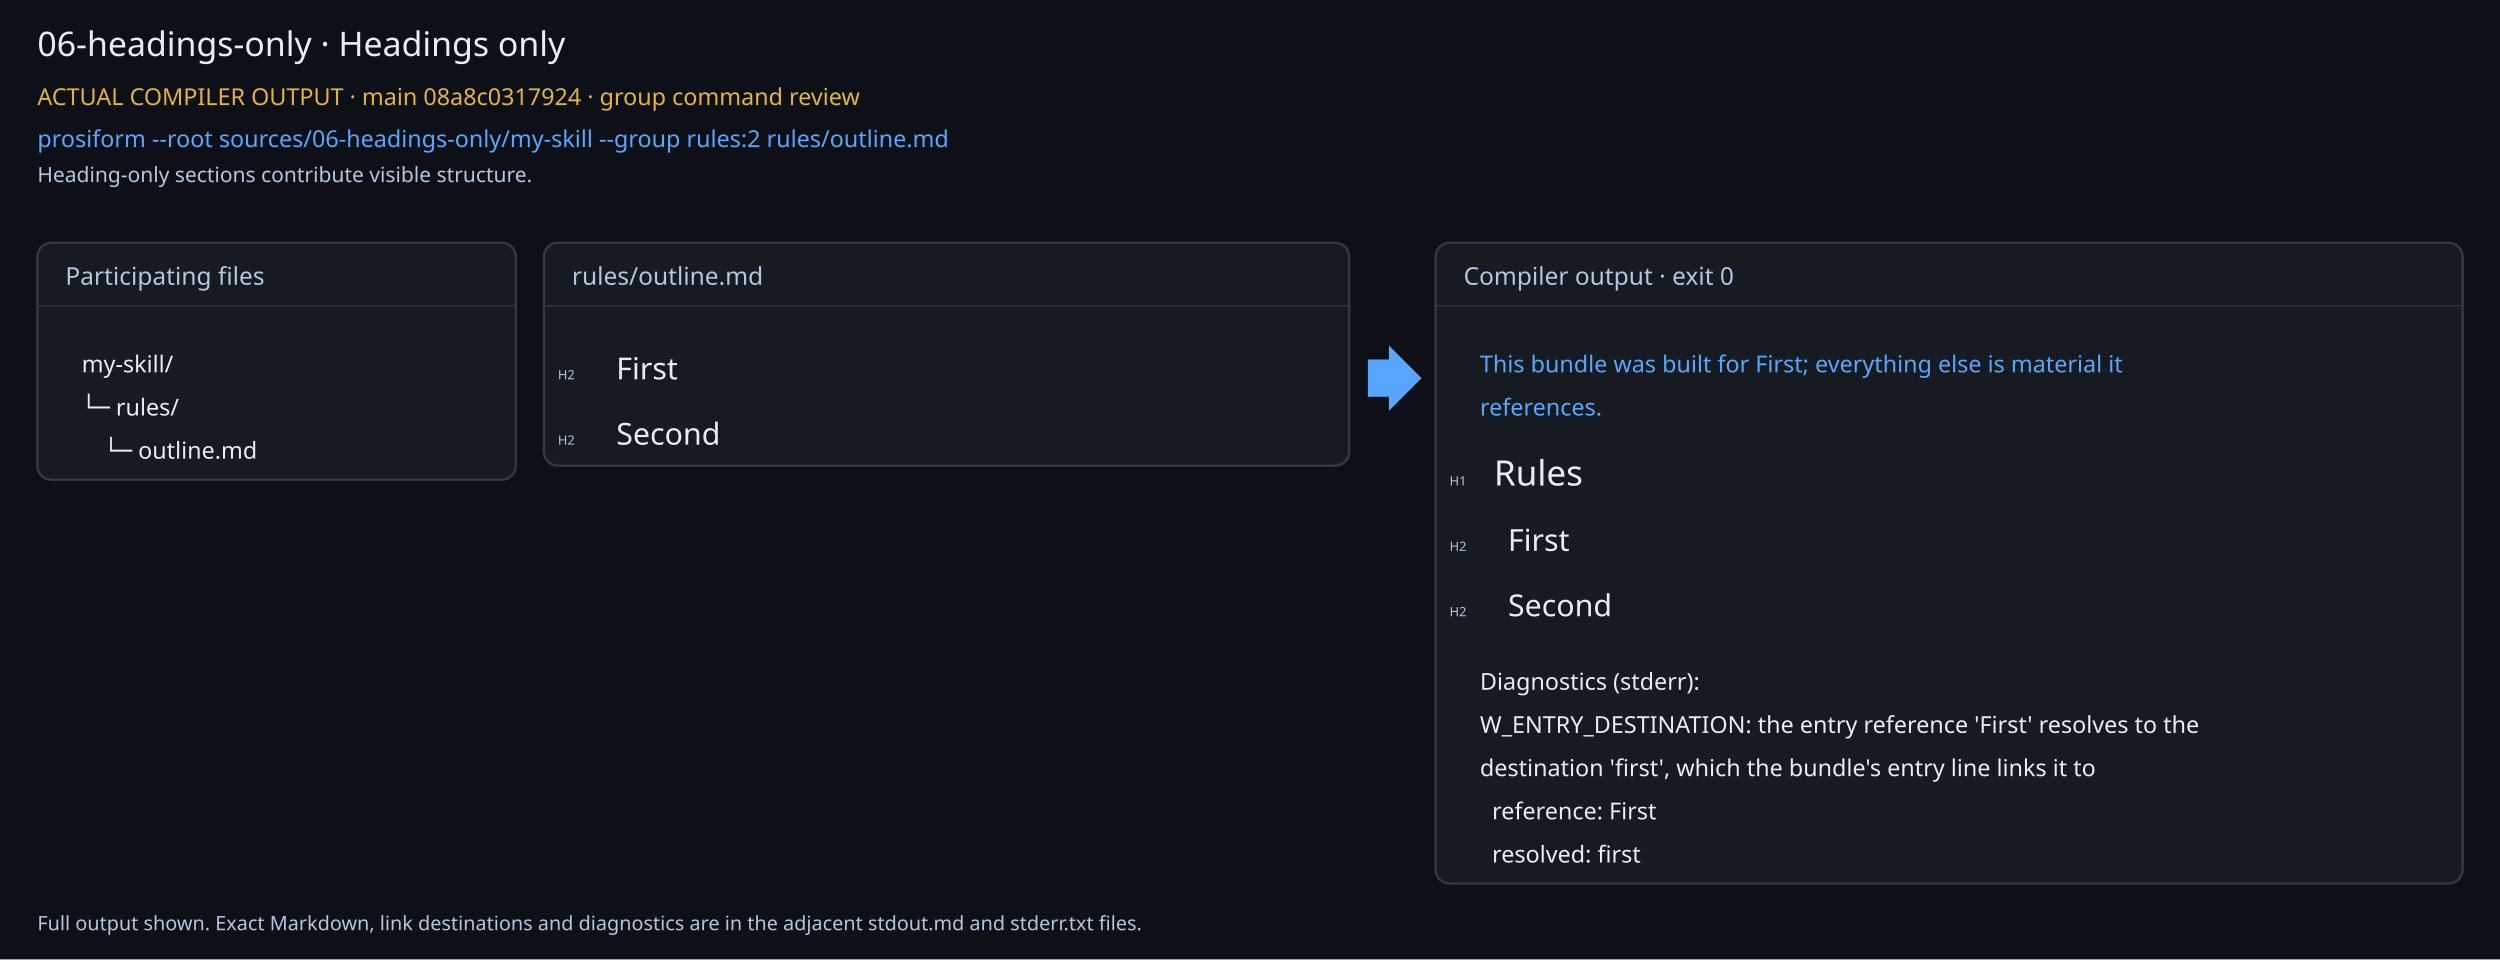
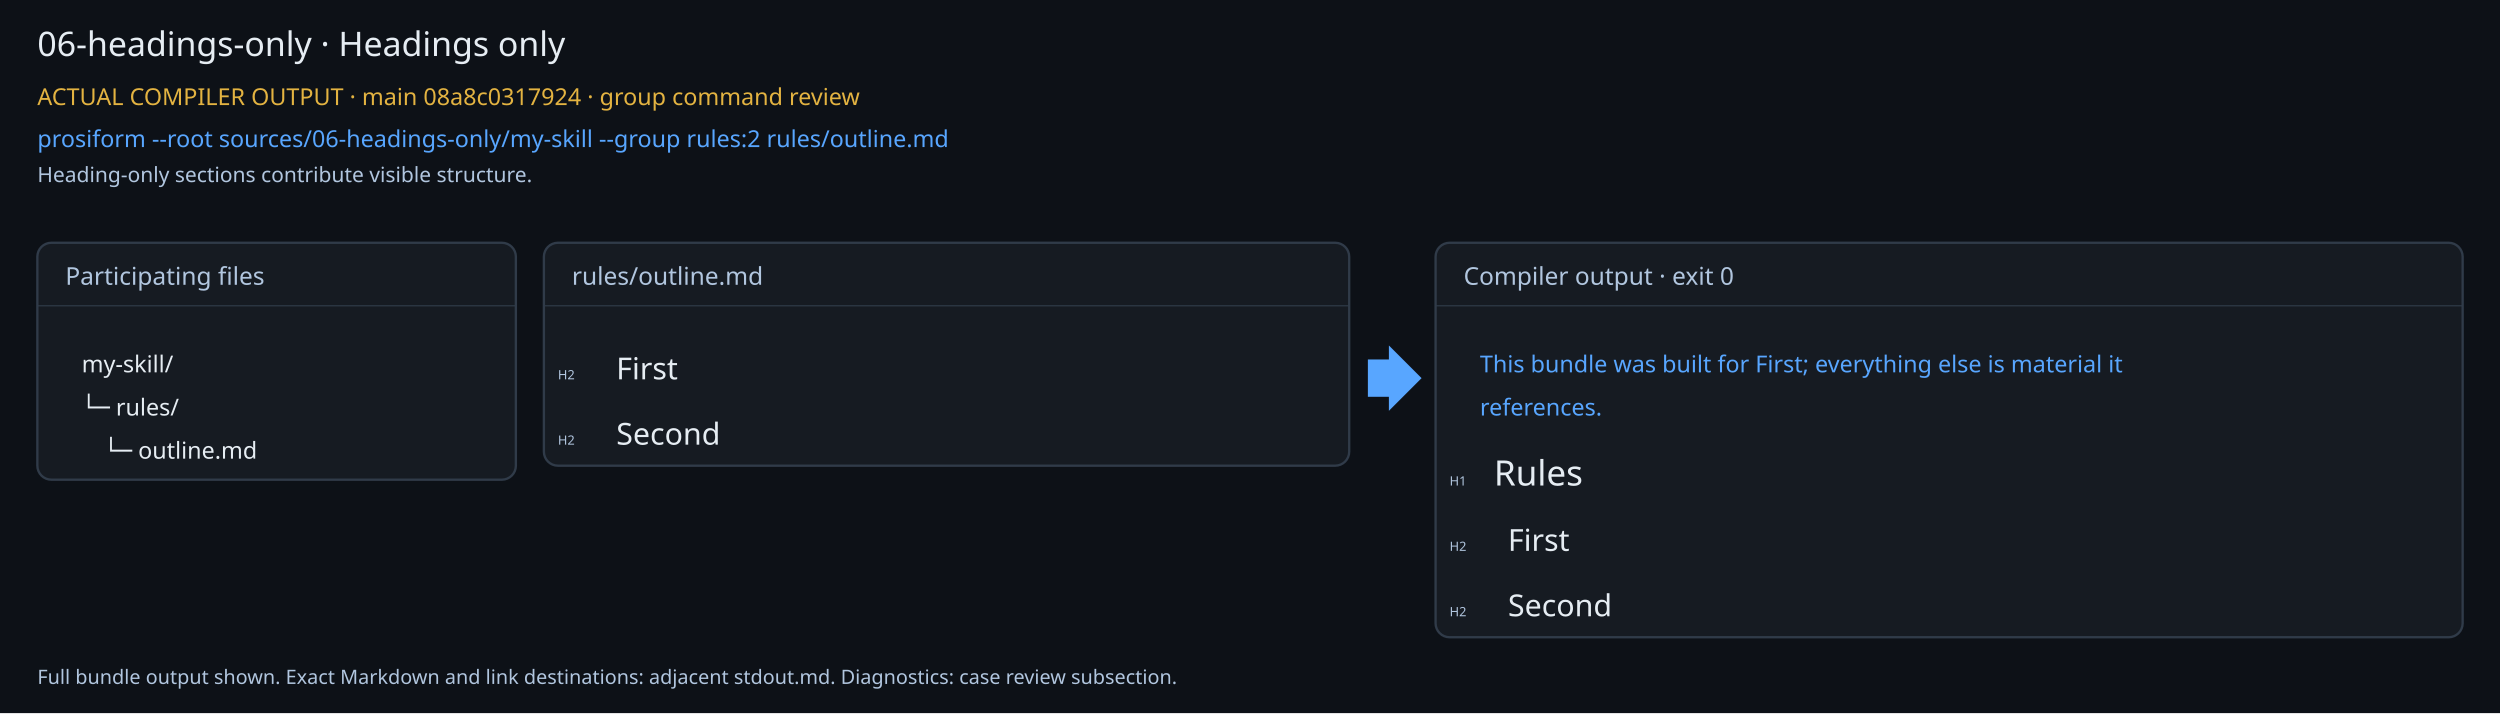
- <svg xmlns="http://www.w3.org/2000/svg" width="2142" height="822" viewBox="0 0 2142 822" role="img" aria-labelledby="title desc">
-   <rect width="2142" height="822" fill="#0d1117" />
+ <svg xmlns="http://www.w3.org/2000/svg" width="2142" height="611" viewBox="0 0 2142 611" role="img" aria-labelledby="title desc">
+   <rect width="2142" height="611" fill="#0d1117" />
  <g font-family="IBM Plex Mono" xml:space="preserve">
    <text x="32" y="48" font-size="29" fill="#e6edf3" font-weight="400">06-headings-only · Headings only</text>
    <text x="32" y="90" font-size="20" fill="#e3b341" font-weight="400">ACTUAL COMPILER OUTPUT · main 08a8c0317924 · group command review</text>
    <text x="32" y="126" font-size="20" fill="#58a6ff" font-weight="400">prosiform --root sources/06-headings-only/my-skill --group rules:2 rules/outline.md</text>
    <text x="32" y="156" font-size="18" fill="#b1c6df" font-weight="400">Heading-only sections contribute visible structure.</text>
    <rect x="32" y="208" width="410" height="203" rx="12" fill="#161b22" stroke="#303b49" stroke-width="2" />
    <text x="56" y="244" font-size="21" fill="#b1c6df" font-weight="400">Participating files</text>
    <path d="M32 262 H442" stroke="#303b49" />
    <text x="70" y="319" font-size="20" fill="#e6edf3" font-weight="400">my-skill/</text>
    <text x="70" y="356" font-size="20" fill="#e6edf3" font-weight="400">└─ rules/</text>
    <text x="70" y="393" font-size="20" fill="#e6edf3" font-weight="400">   └─ outline.md</text>
    <rect x="466" y="208" width="690" height="191" rx="12" fill="#161b22" stroke="#303b49" stroke-width="2" />
    <text x="490" y="244" font-size="21" fill="#b1c6df" font-weight="400">rules/outline.md</text>
    <path d="M466 262 H1156" stroke="#303b49" />
    <text x="478" y="325" font-size="11" fill="#b1c6df" font-weight="400">H2</text>
    <text x="528" y="325" font-size="26" fill="#e6edf3" font-weight="500">First</text>
    <text x="478" y="381" font-size="11" fill="#b1c6df" font-weight="400">H2</text>
    <text x="528" y="381" font-size="26" fill="#e6edf3" font-weight="500">Second</text>
-     <rect x="1230" y="208" width="880" height="549" rx="12" fill="#161b22" stroke="#303b49" stroke-width="2" />
+     <rect x="1230" y="208" width="880" height="338" rx="12" fill="#161b22" stroke="#303b49" stroke-width="2" />
    <text x="1254" y="244" font-size="21" fill="#b1c6df" font-weight="400">Compiler output · exit 0</text>
    <path d="M1230 262 H2110" stroke="#303b49" />
    <text x="1268" y="319" font-size="20" fill="#58a6ff" font-weight="400">This bundle was built for First; everything else is material it</text>
    <text x="1268" y="356" font-size="20" fill="#58a6ff" font-weight="400">references.</text>
    <text x="1242" y="416" font-size="11" fill="#b1c6df" font-weight="400">H1</text>
    <text x="1280" y="416" font-size="30" fill="#e6edf3" font-weight="500">Rules</text>
    <text x="1242" y="472" font-size="11" fill="#b1c6df" font-weight="400">H2</text>
    <text x="1292" y="472" font-size="26" fill="#e6edf3" font-weight="500">First</text>
    <text x="1242" y="528" font-size="11" fill="#b1c6df" font-weight="400">H2</text>
    <text x="1292" y="528" font-size="26" fill="#e6edf3" font-weight="500">Second</text>
-     <text x="1268" y="591" font-size="20" fill="#e6edf3" font-weight="400">Diagnostics (stderr):</text>
-     <text x="1268" y="628" font-size="20" fill="#e6edf3" font-weight="400">W_ENTRY_DESTINATION: the entry reference 'First' resolves to the</text>
-     <text x="1268" y="665" font-size="20" fill="#e6edf3" font-weight="400">destination 'first', which the bundle's entry line links it to</text>
-     <text x="1268" y="702" font-size="20" fill="#e6edf3" font-weight="400">  reference: First</text>
-     <text x="1268" y="739" font-size="20" fill="#e6edf3" font-weight="400">  resolved: first</text>
    <path d="M1172 308 H1190 V296 L1218 324 L1190 352 V340 H1172Z" fill="#58a6ff" />
-     <text x="32" y="797" font-size="17" fill="#b1c6df" font-weight="400">Full output shown. Exact Markdown, link destinations and diagnostics are in the adjacent stdout.md and stderr.txt files.</text>
+     <text x="32" y="586" font-size="17" fill="#b1c6df" font-weight="400">Full bundle output shown. Exact Markdown and link destinations: adjacent stdout.md. Diagnostics: case review subsection.</text>
  </g>
</svg>
